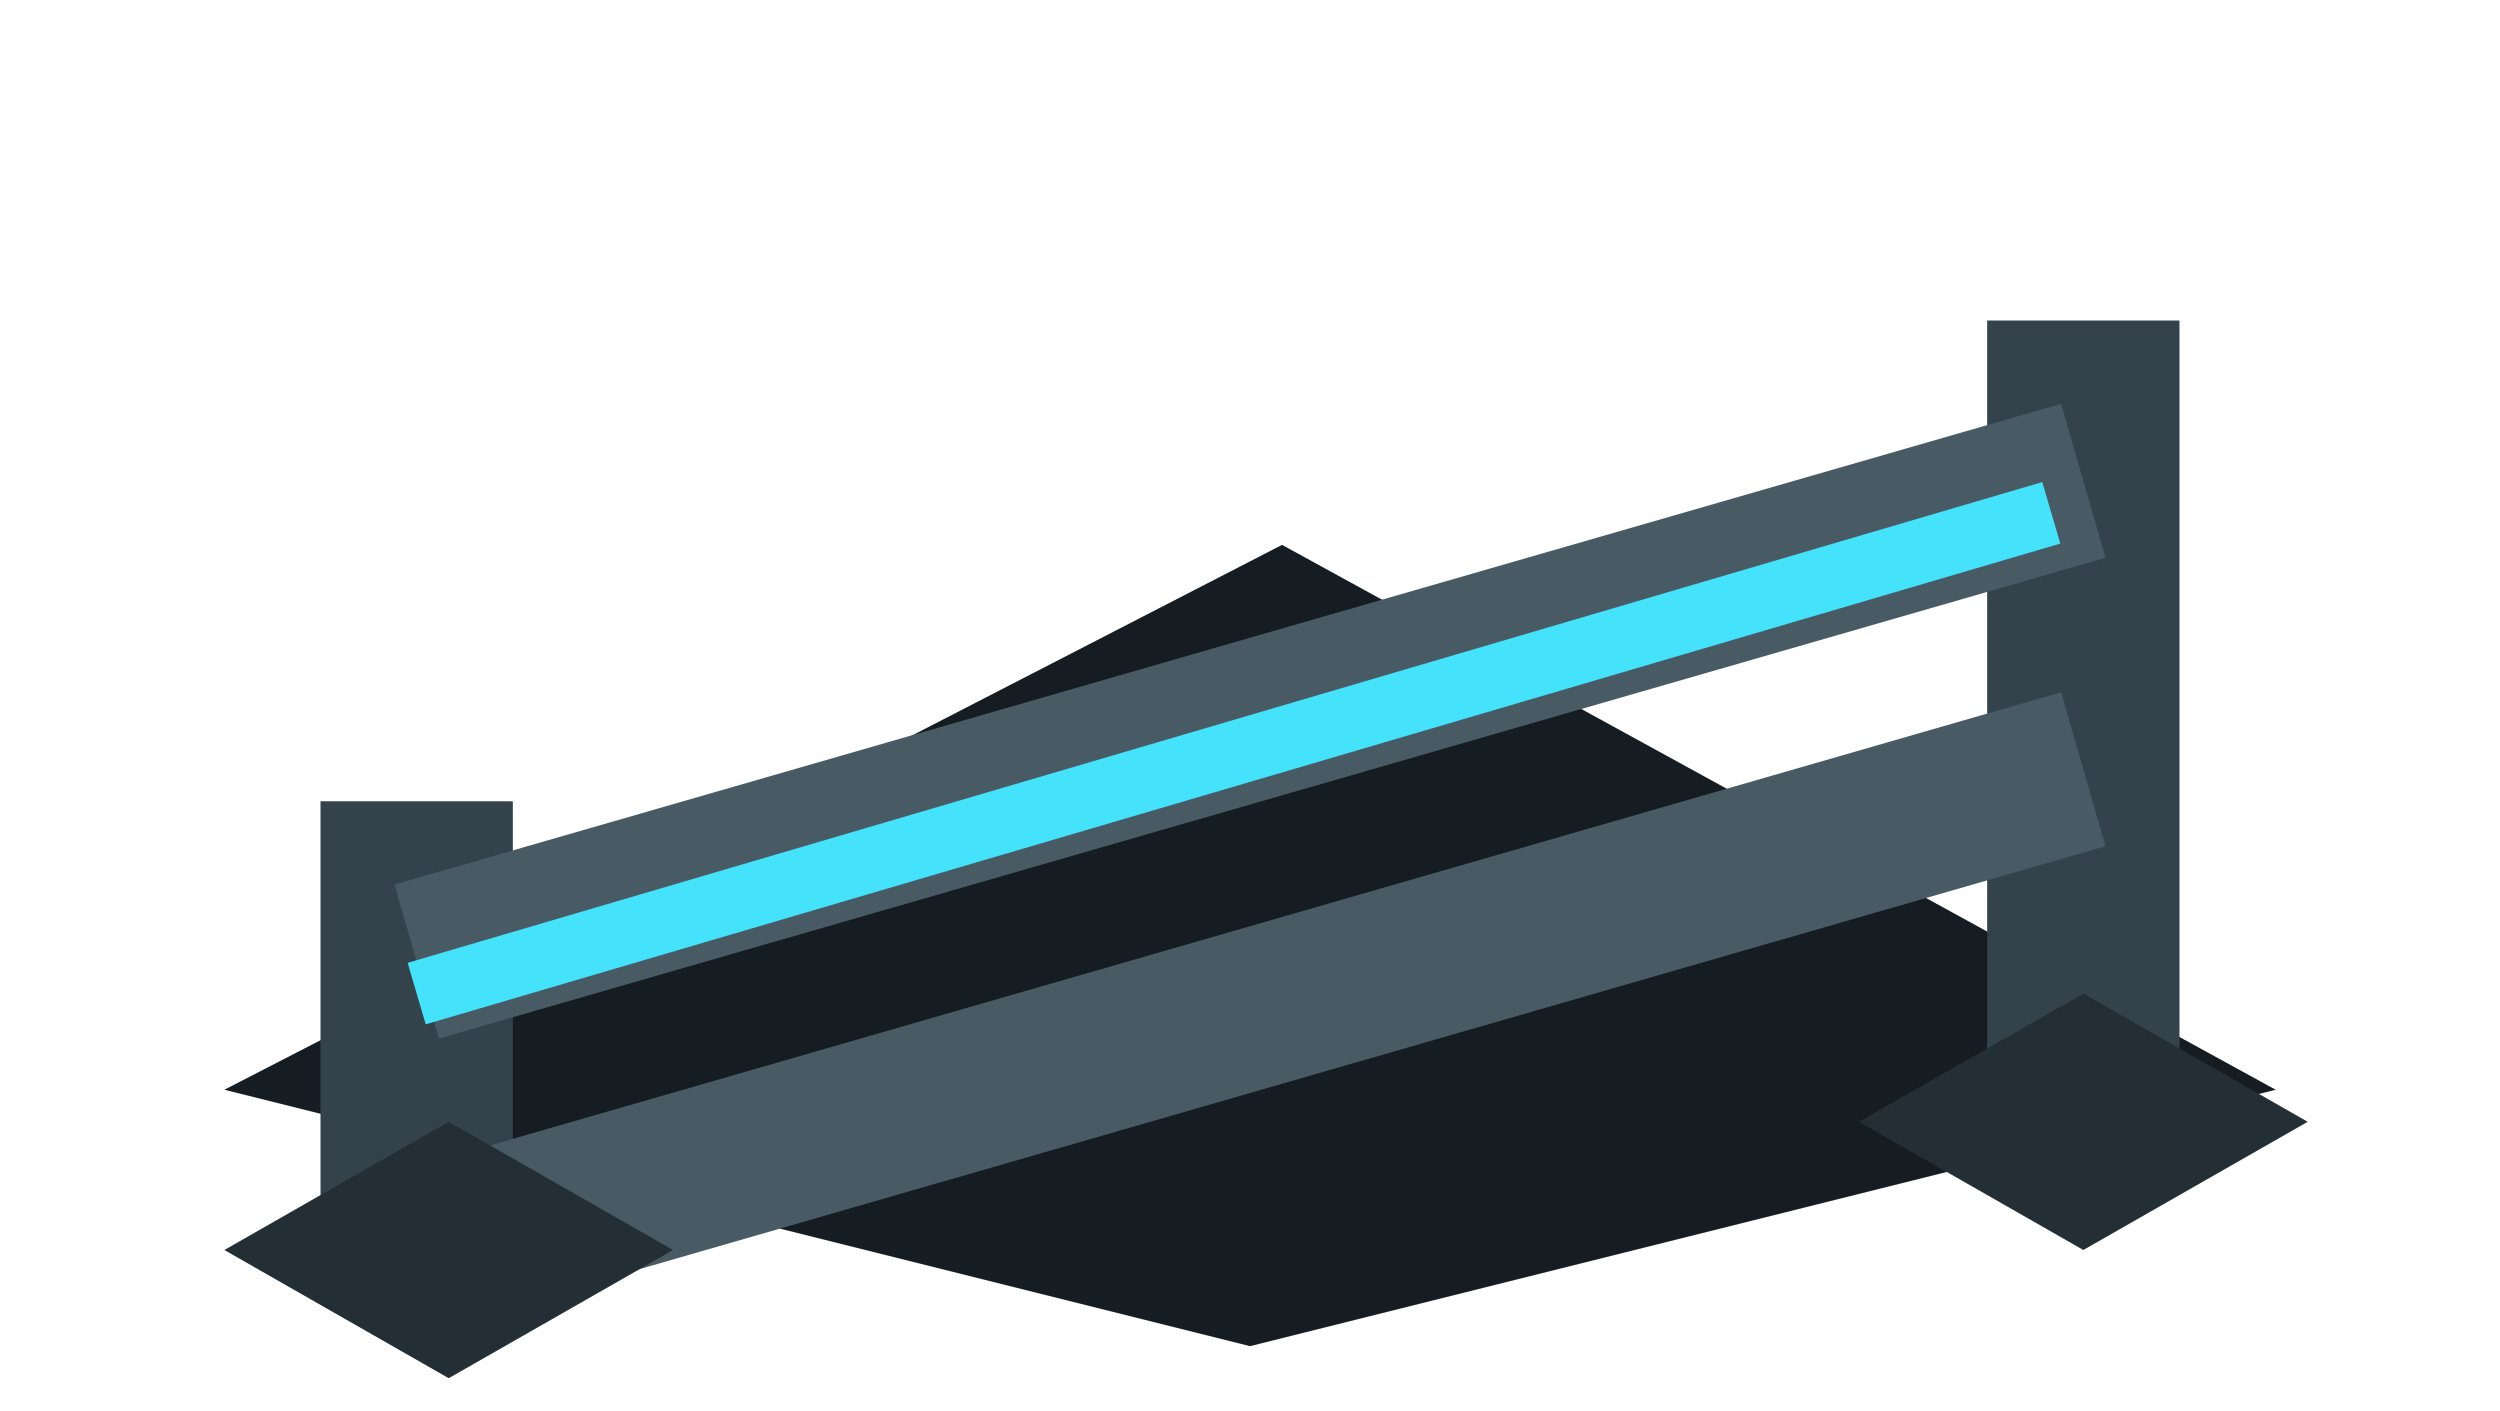
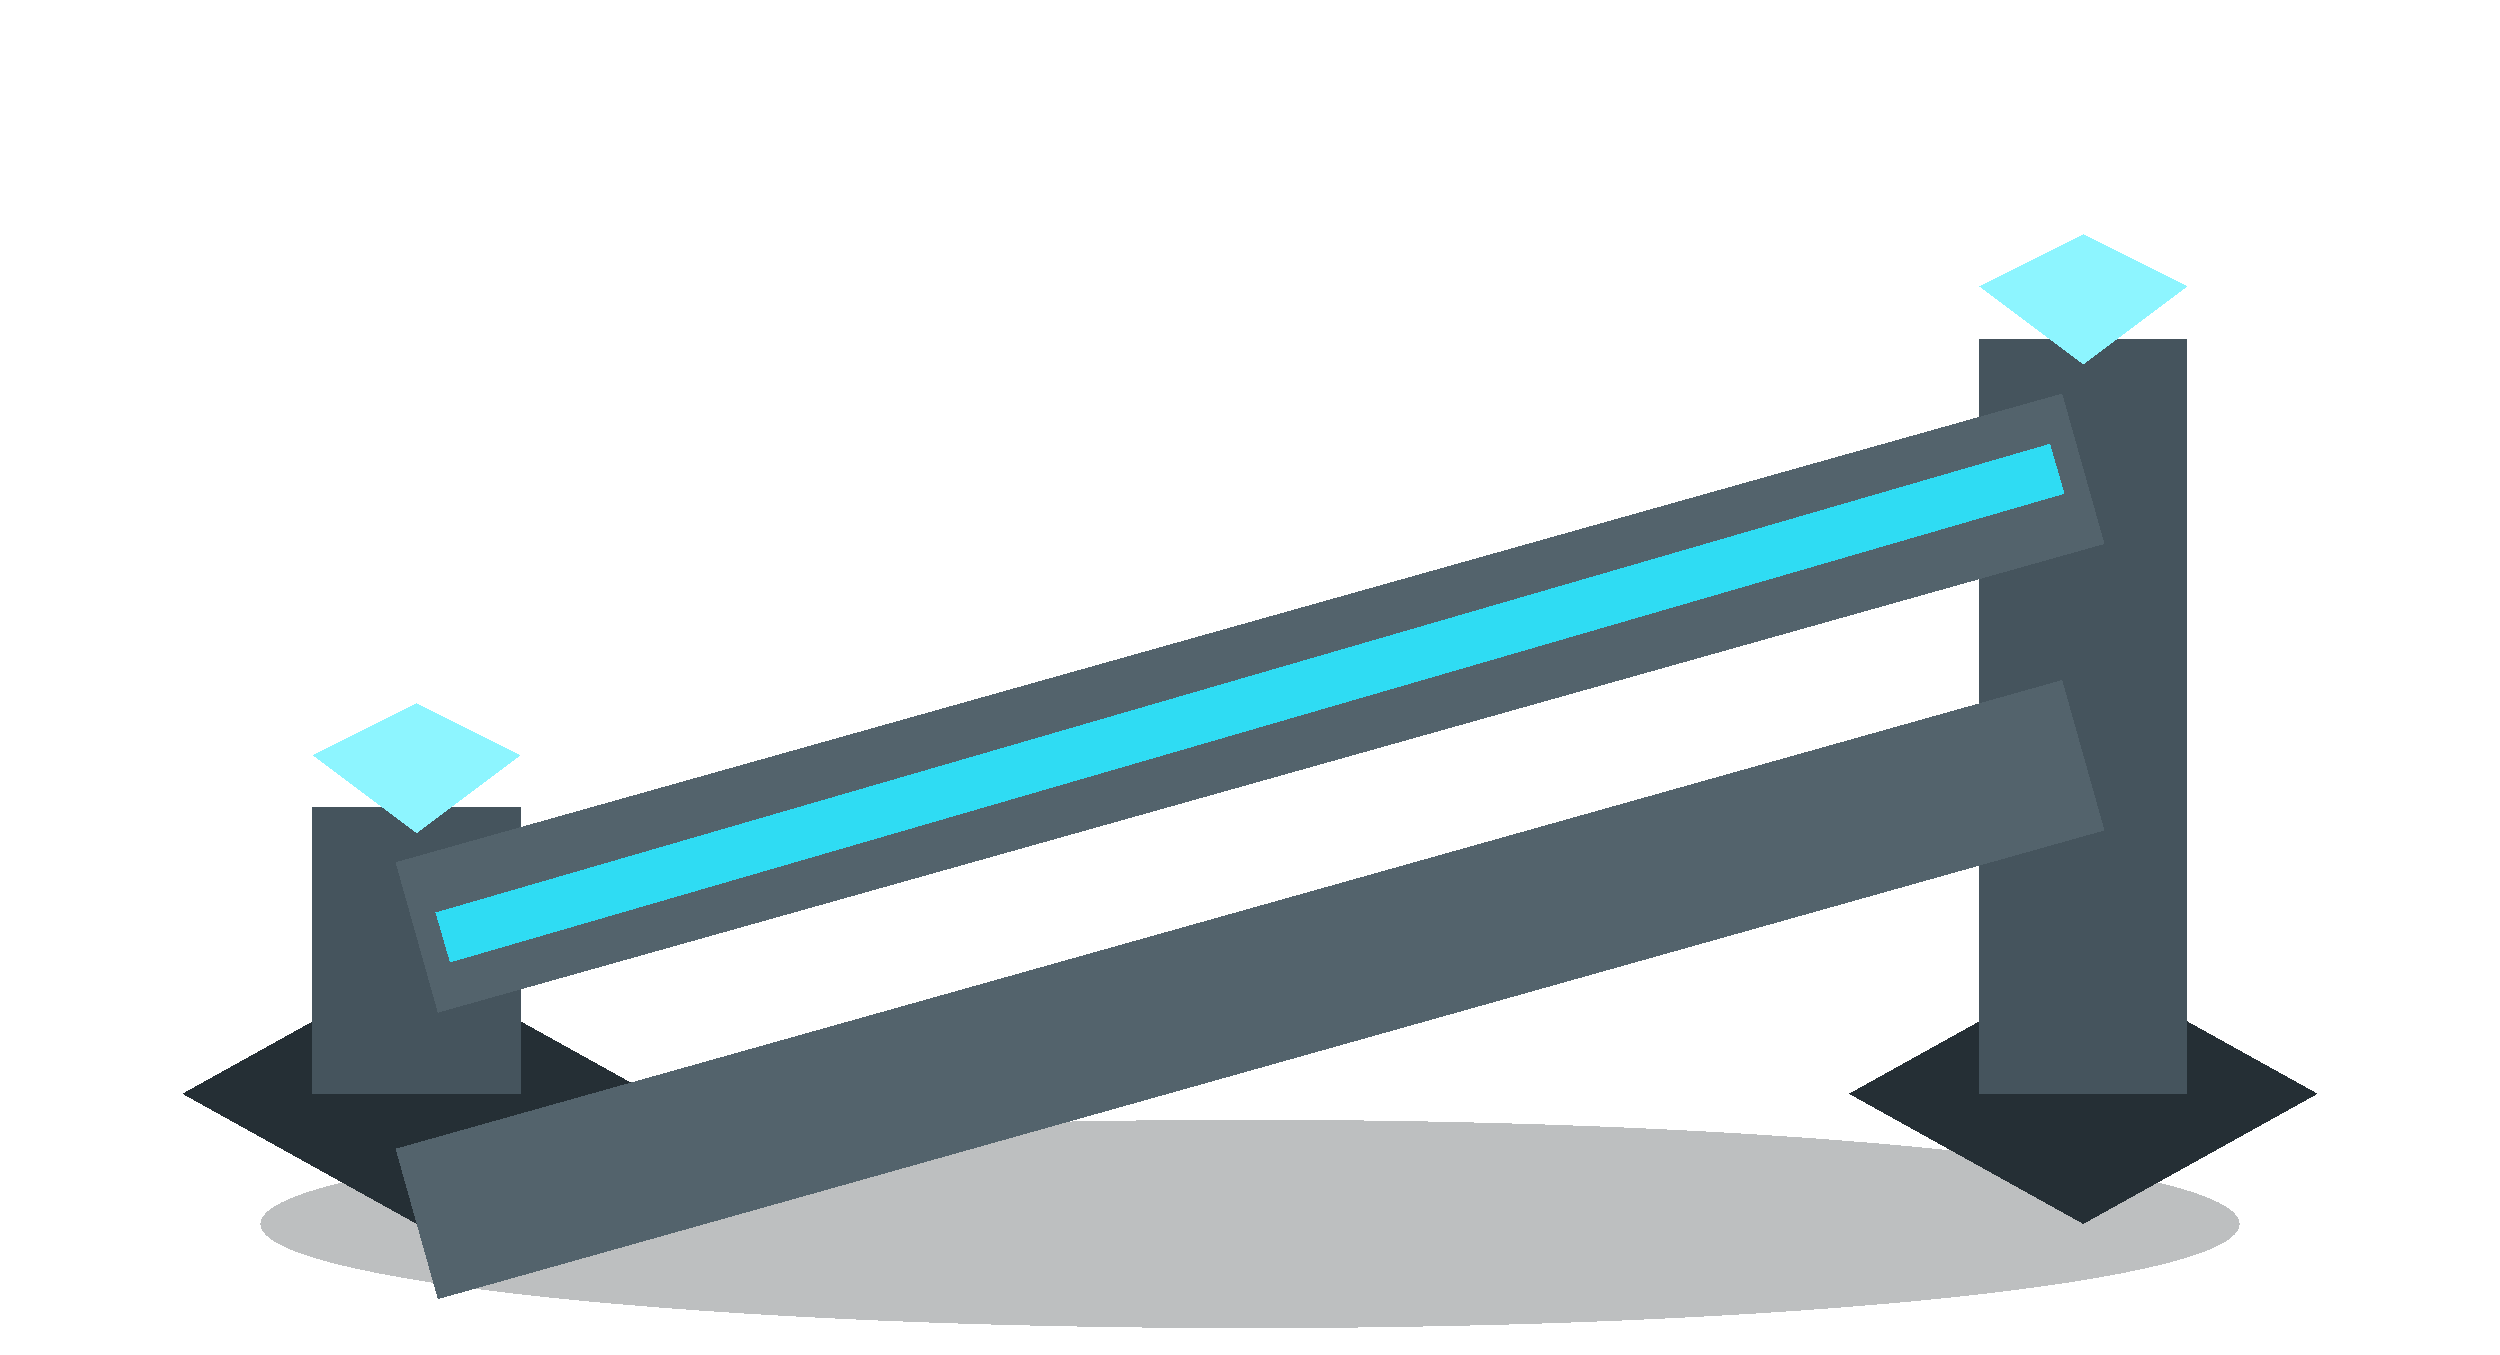
- <svg xmlns="http://www.w3.org/2000/svg" width="78" height="44" viewBox="0 0 78 44">
-   <path fill="#151d22" d="m7 34 33-17 31 17-32 8z" />
-   <path fill="#33424b" d="M62 10h6v27h-6zM10 25h6v14h-6z" />
-   <path fill="none" stroke="#485a64" stroke-width="5" d="M65 15 13 30M65 24 13 39" />
-   <path fill="none" stroke="#45e2fb" stroke-width="2" d="M64 16 13 31" />
-   <path fill="#242f35" d="m58 35 7-4 7 4-7 4zM7 39l7-4 7 4-7 4z" />
+ <svg xmlns="http://www.w3.org/2000/svg" width="96" height="52" viewBox="0 0 96 52" shape-rendering="crispEdges">
+   <ellipse cx="48" cy="47" rx="38" ry="4" fill="#11181d" opacity=".28" />
+   <path fill="#252f35" d="m71 42 9-5 9 5-9 5zM7 42l9-5 9 5-9 5z" />
+   <path fill="#45545d" d="M76 13h8v29h-8zM12 31h8v11h-8z" />
+   <path fill="none" stroke="#53636c" stroke-width="6" d="M80 18 16 36M80 29 16 47" />
+   <path fill="none" stroke="#2fdcf3" stroke-width="2" d="M79 18 17 36" />
+   <path fill="#8df5ff" d="m76 11 4-2 4 2-4 3zM12 29l4-2 4 2-4 3z" />
</svg>
